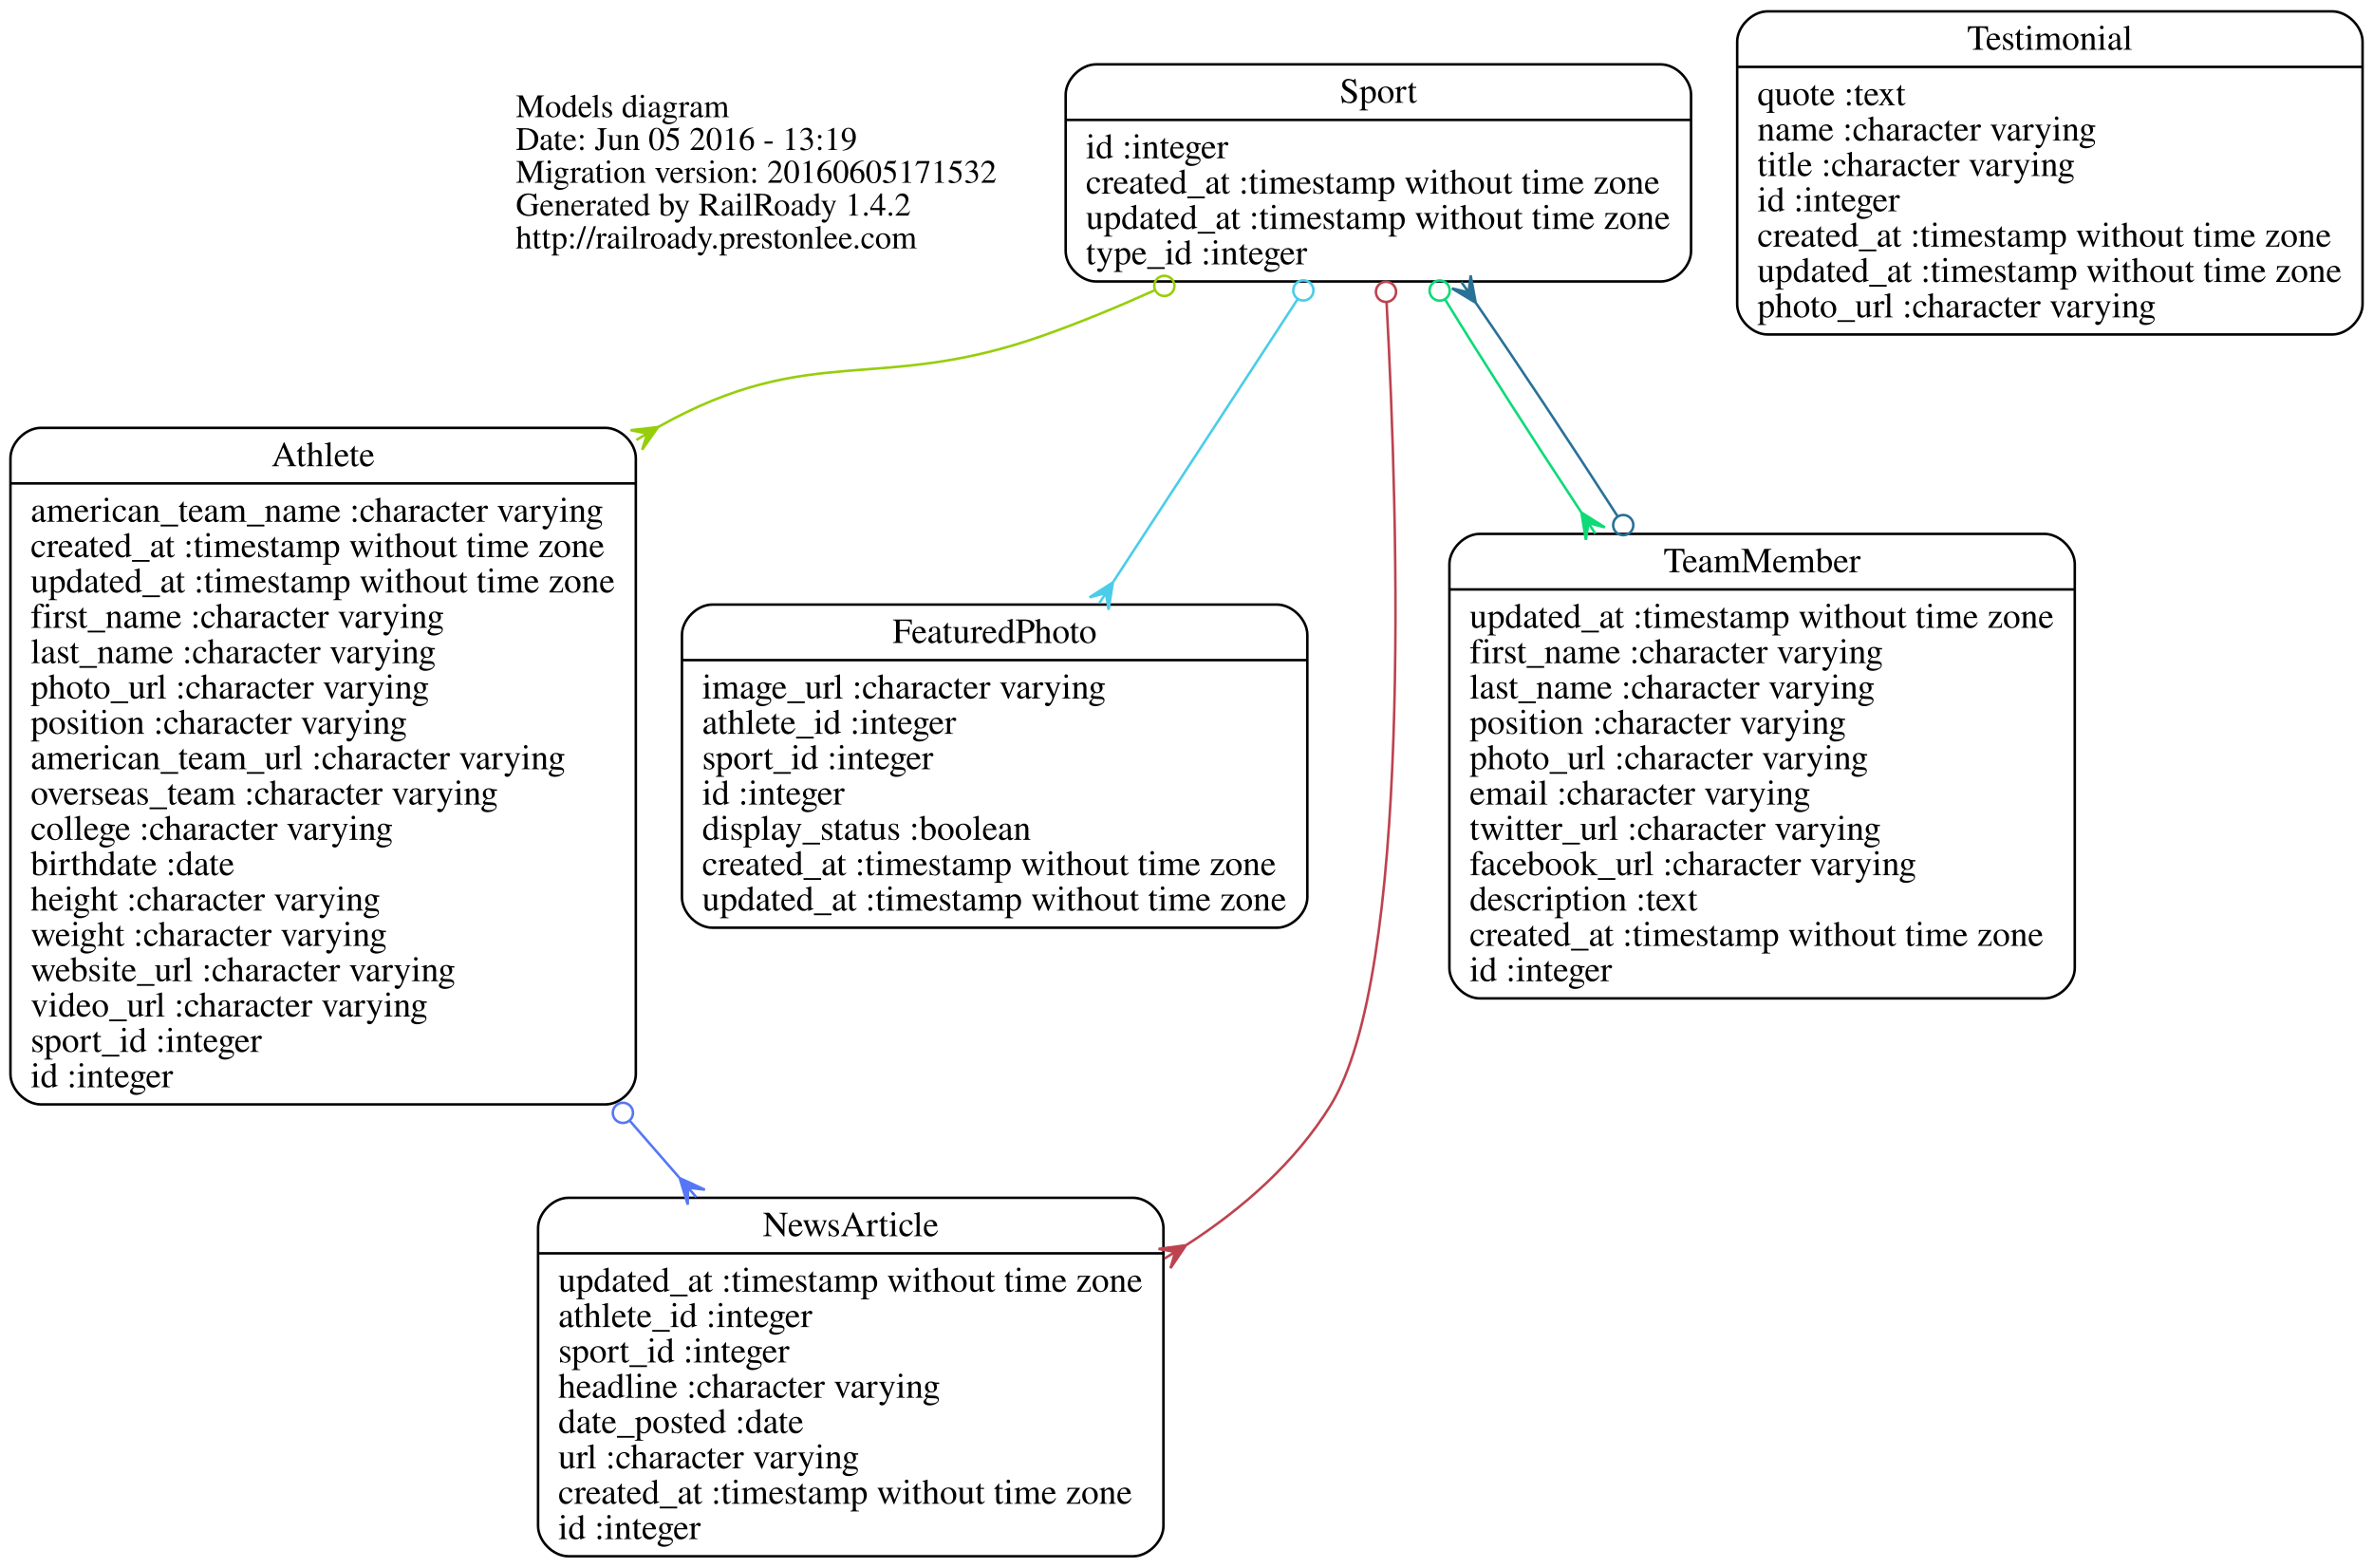
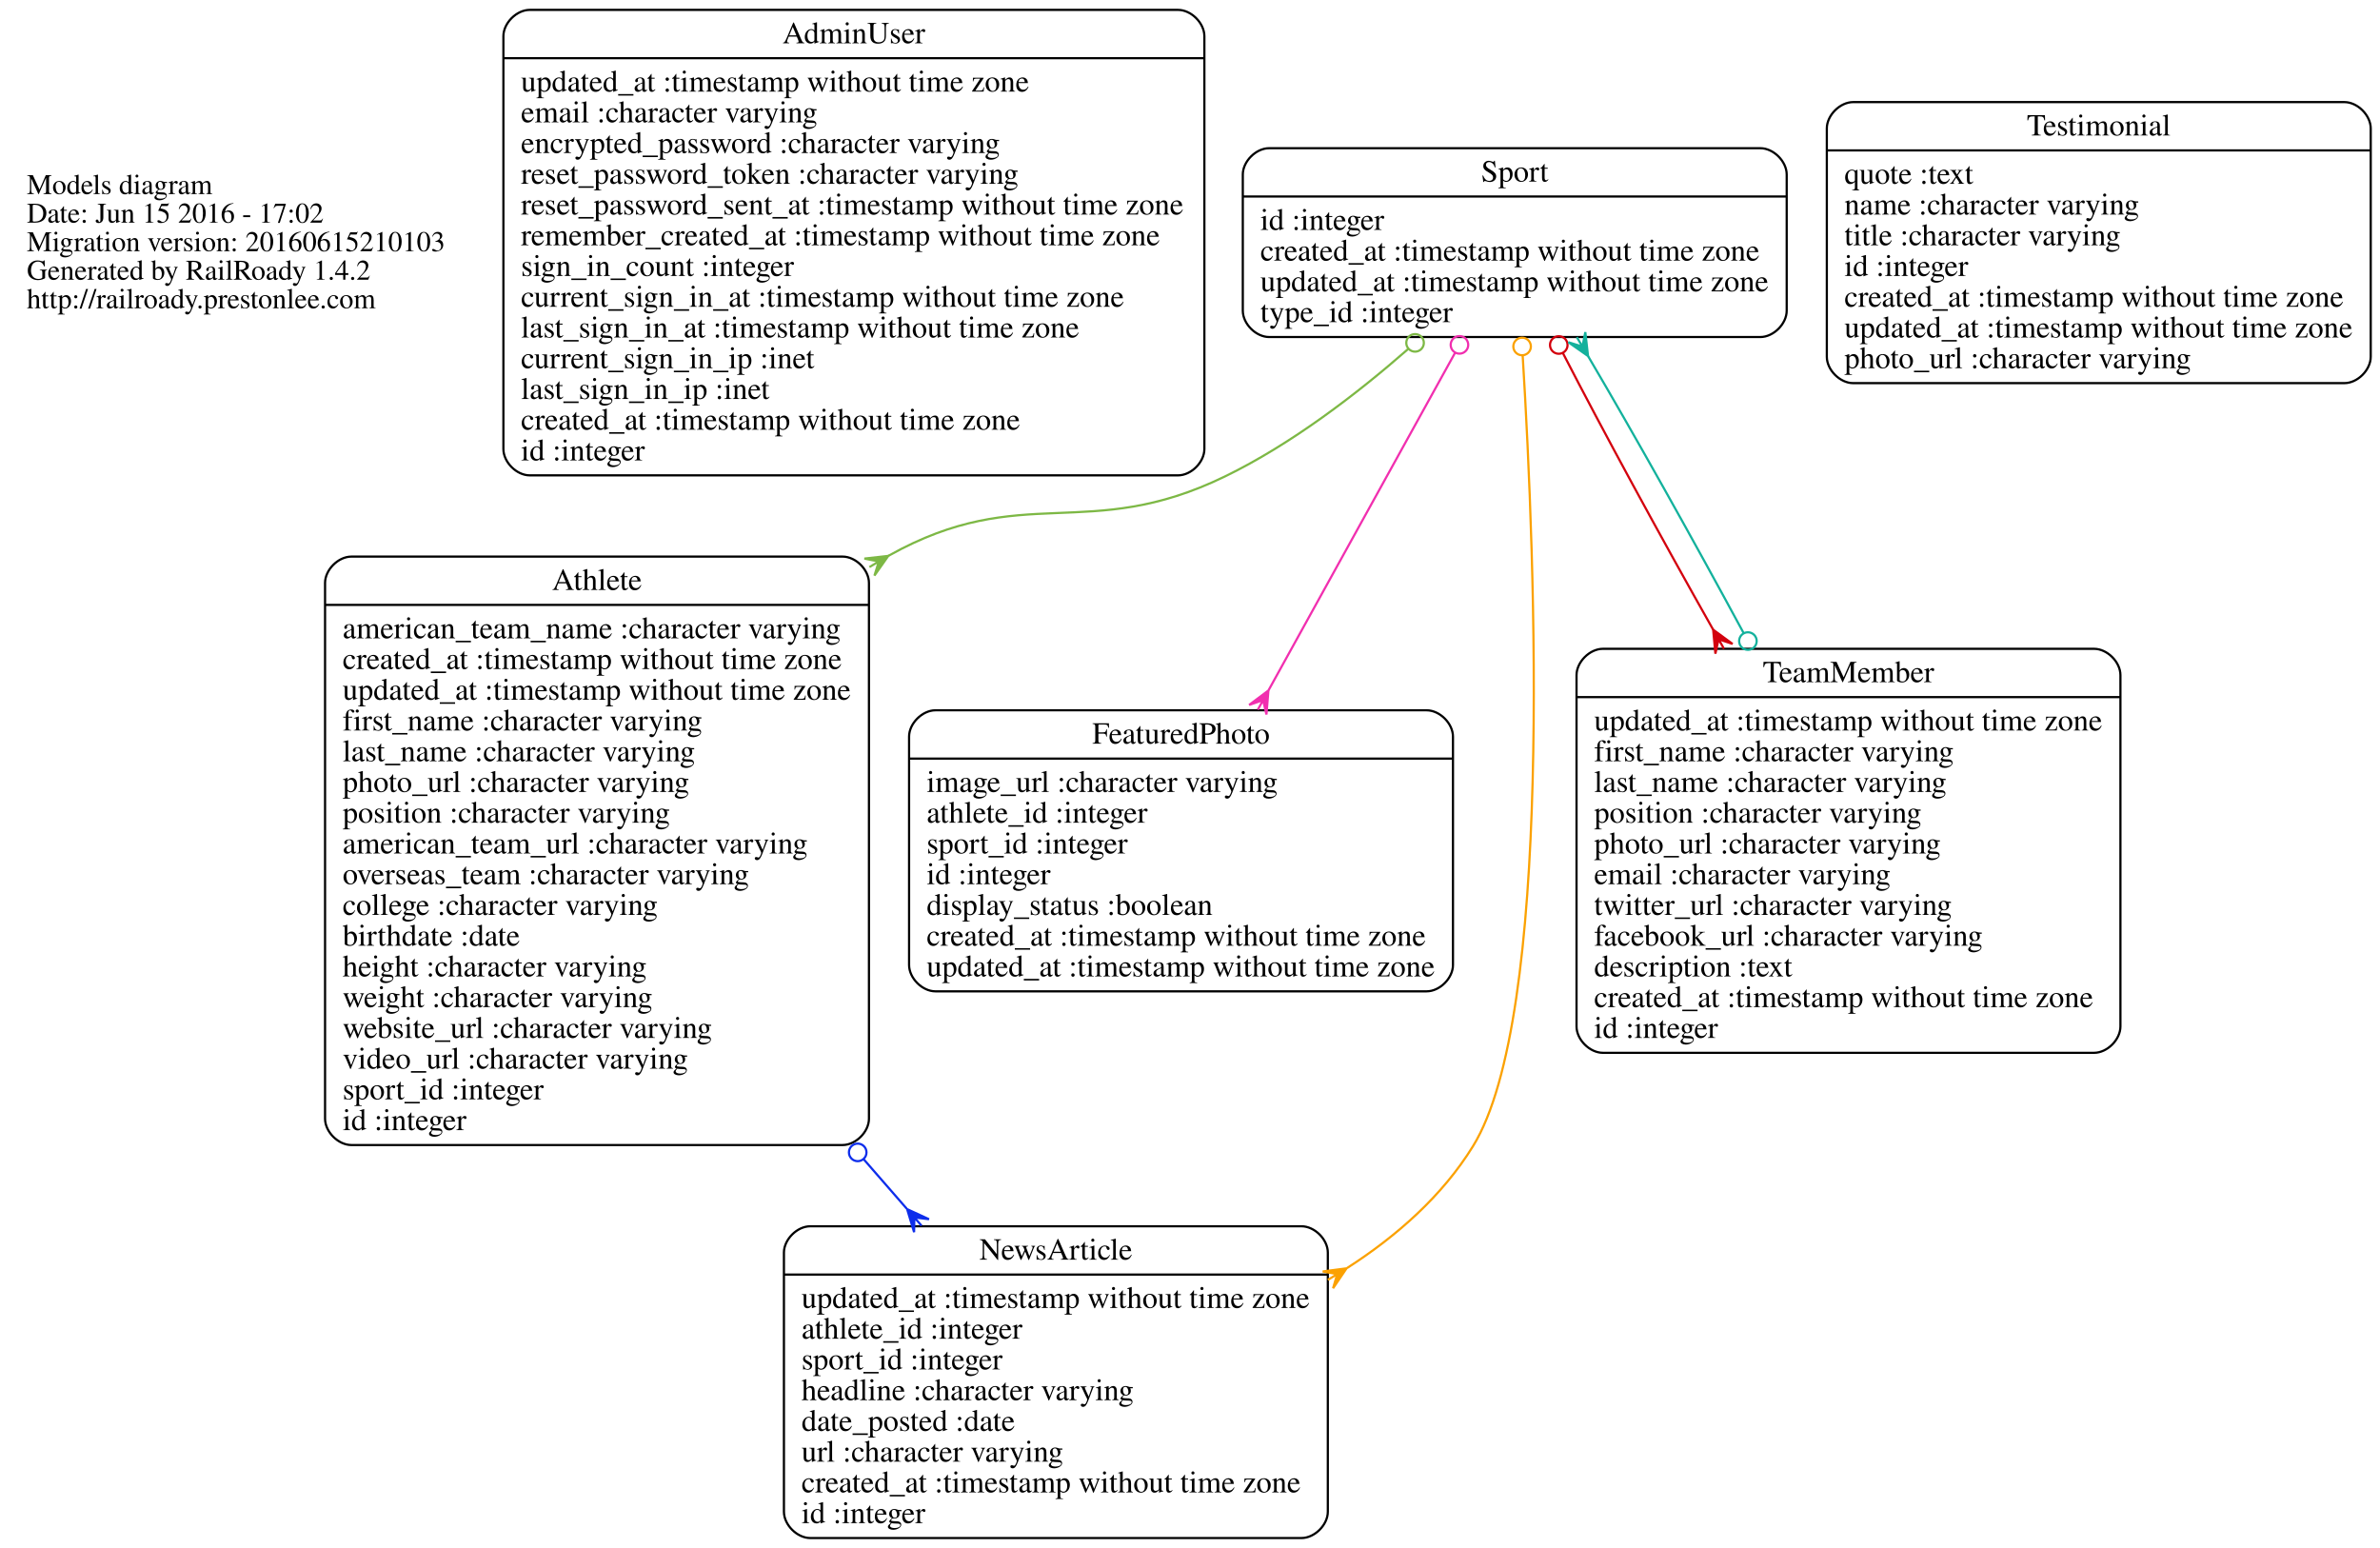
- <svg xmlns="http://www.w3.org/2000/svg" width="940pt" height="621pt" viewBox="0.00 0.00 939.72 621.00">
-   <g id="graph0" class="graph" transform="scale(1 1) rotate(0) translate(4 617)">
-     <polygon fill="none" stroke="none" points="-4,4 -4,-617 935.725,-617 935.725,4 -4,4" />
+ <svg xmlns="http://www.w3.org/2000/svg" width="1084pt" height="705pt" viewBox="0.00 0.00 1083.55 705.00">
+   <g id="graph0" class="graph" transform="scale(1 1) rotate(0) translate(4 701)">
+     <polygon fill="none" stroke="none" points="-4,4 -4,-701 1079.55,-701 1079.55,4 -4,4" />
    <g id="node1" class="node">
-       <text text-anchor="start" x="200.175" y="-570.6" font-family="Times,serif" font-size="13.00">Models diagram</text>
-       <text text-anchor="start" x="200.175" y="-557.6" font-family="Times,serif" font-size="13.00">Date: Jun 05 2016 - 13:19</text>
-       <text text-anchor="start" x="200.175" y="-544.6" font-family="Times,serif" font-size="13.00">Migration version: 20160605171532</text>
-       <text text-anchor="start" x="200.175" y="-531.6" font-family="Times,serif" font-size="13.00">Generated by RailRoady 1.4.2</text>
-       <text text-anchor="start" x="200.175" y="-518.6" font-family="Times,serif" font-size="13.00">http://railroady.prestonlee.com</text>
+       <text text-anchor="start" x="8" y="-612.6" font-family="Times,serif" font-size="13.00">Models diagram</text>
+       <text text-anchor="start" x="8" y="-599.6" font-family="Times,serif" font-size="13.00">Date: Jun 15 2016 - 17:02</text>
+       <text text-anchor="start" x="8" y="-586.6" font-family="Times,serif" font-size="13.00">Migration version: 20160615210103</text>
+       <text text-anchor="start" x="8" y="-573.6" font-family="Times,serif" font-size="13.00">Generated by RailRoady 1.4.2</text>
+       <text text-anchor="start" x="8" y="-560.6" font-family="Times,serif" font-size="13.00">http://railroady.prestonlee.com</text>
    </g>
    <g id="node2" class="node">
-       <path fill="none" stroke="black" d="M12,-179.5C12,-179.5 235.725,-179.5 235.725,-179.5 241.725,-179.5 247.725,-185.5 247.725,-191.5 247.725,-191.5 247.725,-435.5 247.725,-435.5 247.725,-441.5 241.725,-447.5 235.725,-447.5 235.725,-447.5 12,-447.5 12,-447.5 6,-447.5 0,-441.5 0,-435.5 0,-435.5 0,-191.5 0,-191.5 0,-185.5 6,-179.5 12,-179.5" />
-       <text text-anchor="middle" x="123.862" y="-432.3" font-family="Times,serif" font-size="14.00">Athlete</text>
-       <polyline fill="none" stroke="black" points="0,-425.5 247.725,-425.5 " />
-       <text text-anchor="start" x="8" y="-410.3" font-family="Times,serif" font-size="14.00">american_team_name :character varying</text>
-       <text text-anchor="start" x="8" y="-396.3" font-family="Times,serif" font-size="14.00">created_at :timestamp without time zone</text>
-       <text text-anchor="start" x="8" y="-382.3" font-family="Times,serif" font-size="14.00">updated_at :timestamp without time zone</text>
-       <text text-anchor="start" x="8" y="-368.3" font-family="Times,serif" font-size="14.00">first_name :character varying</text>
-       <text text-anchor="start" x="8" y="-354.3" font-family="Times,serif" font-size="14.00">last_name :character varying</text>
-       <text text-anchor="start" x="8" y="-340.3" font-family="Times,serif" font-size="14.00">photo_url :character varying</text>
-       <text text-anchor="start" x="8" y="-326.3" font-family="Times,serif" font-size="14.00">position :character varying</text>
-       <text text-anchor="start" x="8" y="-312.3" font-family="Times,serif" font-size="14.00">american_team_url :character varying</text>
-       <text text-anchor="start" x="8" y="-298.3" font-family="Times,serif" font-size="14.00">overseas_team :character varying</text>
-       <text text-anchor="start" x="8" y="-284.3" font-family="Times,serif" font-size="14.00">college :character varying</text>
-       <text text-anchor="start" x="8" y="-270.3" font-family="Times,serif" font-size="14.00">birthdate :date</text>
-       <text text-anchor="start" x="8" y="-256.3" font-family="Times,serif" font-size="14.00">height :character varying</text>
-       <text text-anchor="start" x="8" y="-242.3" font-family="Times,serif" font-size="14.00">weight :character varying</text>
-       <text text-anchor="start" x="8" y="-228.3" font-family="Times,serif" font-size="14.00">website_url :character varying</text>
-       <text text-anchor="start" x="8" y="-214.3" font-family="Times,serif" font-size="14.00">video_url :character varying</text>
-       <text text-anchor="start" x="8" y="-200.3" font-family="Times,serif" font-size="14.00">sport_id :integer</text>
-       <text text-anchor="start" x="8" y="-186.3" font-family="Times,serif" font-size="14.00">id :integer</text>
+       <path fill="none" stroke="black" d="M237.053,-484.5C237.053,-484.5 532.323,-484.5 532.323,-484.5 538.323,-484.5 544.323,-490.5 544.323,-496.5 544.323,-496.5 544.323,-684.5 544.323,-684.5 544.323,-690.5 538.323,-696.5 532.323,-696.5 532.323,-696.5 237.053,-696.5 237.053,-696.5 231.053,-696.5 225.053,-690.5 225.053,-684.5 225.053,-684.5 225.053,-496.5 225.053,-496.5 225.053,-490.5 231.053,-484.5 237.053,-484.5" />
+       <text text-anchor="middle" x="384.688" y="-681.3" font-family="Times,serif" font-size="14.00">AdminUser</text>
+       <polyline fill="none" stroke="black" points="225.053,-674.5 544.323,-674.5 " />
+       <text text-anchor="start" x="233.053" y="-659.3" font-family="Times,serif" font-size="14.00">updated_at :timestamp without time zone</text>
+       <text text-anchor="start" x="233.053" y="-645.3" font-family="Times,serif" font-size="14.00">email :character varying</text>
+       <text text-anchor="start" x="233.053" y="-631.3" font-family="Times,serif" font-size="14.00">encrypted_password :character varying</text>
+       <text text-anchor="start" x="233.053" y="-617.3" font-family="Times,serif" font-size="14.00">reset_password_token :character varying</text>
+       <text text-anchor="start" x="233.053" y="-603.3" font-family="Times,serif" font-size="14.00">reset_password_sent_at :timestamp without time zone</text>
+       <text text-anchor="start" x="233.053" y="-589.3" font-family="Times,serif" font-size="14.00">remember_created_at :timestamp without time zone</text>
+       <text text-anchor="start" x="233.053" y="-575.3" font-family="Times,serif" font-size="14.00">sign_in_count :integer</text>
+       <text text-anchor="start" x="233.053" y="-561.3" font-family="Times,serif" font-size="14.00">current_sign_in_at :timestamp without time zone</text>
+       <text text-anchor="start" x="233.053" y="-547.3" font-family="Times,serif" font-size="14.00">last_sign_in_at :timestamp without time zone</text>
+       <text text-anchor="start" x="233.053" y="-533.3" font-family="Times,serif" font-size="14.00">current_sign_in_ip :inet</text>
+       <text text-anchor="start" x="233.053" y="-519.3" font-family="Times,serif" font-size="14.00">last_sign_in_ip :inet</text>
+       <text text-anchor="start" x="233.053" y="-505.3" font-family="Times,serif" font-size="14.00">created_at :timestamp without time zone</text>
+       <text text-anchor="start" x="233.053" y="-491.3" font-family="Times,serif" font-size="14.00">id :integer</text>
+     </g>
+     <g id="node3" class="node">
+       <path fill="none" stroke="black" d="M155.825,-179.5C155.825,-179.5 379.55,-179.5 379.55,-179.5 385.55,-179.5 391.55,-185.5 391.55,-191.5 391.55,-191.5 391.55,-435.5 391.55,-435.5 391.55,-441.5 385.55,-447.5 379.55,-447.5 379.55,-447.5 155.825,-447.5 155.825,-447.5 149.825,-447.5 143.825,-441.5 143.825,-435.5 143.825,-435.5 143.825,-191.5 143.825,-191.5 143.825,-185.5 149.825,-179.5 155.825,-179.5" />
+       <text text-anchor="middle" x="267.688" y="-432.3" font-family="Times,serif" font-size="14.00">Athlete</text>
+       <polyline fill="none" stroke="black" points="143.825,-425.5 391.55,-425.5 " />
+       <text text-anchor="start" x="151.825" y="-410.3" font-family="Times,serif" font-size="14.00">american_team_name :character varying</text>
+       <text text-anchor="start" x="151.825" y="-396.3" font-family="Times,serif" font-size="14.00">created_at :timestamp without time zone</text>
+       <text text-anchor="start" x="151.825" y="-382.3" font-family="Times,serif" font-size="14.00">updated_at :timestamp without time zone</text>
+       <text text-anchor="start" x="151.825" y="-368.3" font-family="Times,serif" font-size="14.00">first_name :character varying</text>
+       <text text-anchor="start" x="151.825" y="-354.3" font-family="Times,serif" font-size="14.00">last_name :character varying</text>
+       <text text-anchor="start" x="151.825" y="-340.3" font-family="Times,serif" font-size="14.00">photo_url :character varying</text>
+       <text text-anchor="start" x="151.825" y="-326.3" font-family="Times,serif" font-size="14.00">position :character varying</text>
+       <text text-anchor="start" x="151.825" y="-312.3" font-family="Times,serif" font-size="14.00">american_team_url :character varying</text>
+       <text text-anchor="start" x="151.825" y="-298.3" font-family="Times,serif" font-size="14.00">overseas_team :character varying</text>
+       <text text-anchor="start" x="151.825" y="-284.3" font-family="Times,serif" font-size="14.00">college :character varying</text>
+       <text text-anchor="start" x="151.825" y="-270.3" font-family="Times,serif" font-size="14.00">birthdate :date</text>
+       <text text-anchor="start" x="151.825" y="-256.3" font-family="Times,serif" font-size="14.00">height :character varying</text>
+       <text text-anchor="start" x="151.825" y="-242.3" font-family="Times,serif" font-size="14.00">weight :character varying</text>
+       <text text-anchor="start" x="151.825" y="-228.3" font-family="Times,serif" font-size="14.00">website_url :character varying</text>
+       <text text-anchor="start" x="151.825" y="-214.3" font-family="Times,serif" font-size="14.00">video_url :character varying</text>
+       <text text-anchor="start" x="151.825" y="-200.3" font-family="Times,serif" font-size="14.00">sport_id :integer</text>
+       <text text-anchor="start" x="151.825" y="-186.3" font-family="Times,serif" font-size="14.00">id :integer</text>
+     </g>
+     <g id="node5" class="node">
+       <path fill="none" stroke="black" d="M364.825,-0.5C364.825,-0.5 588.55,-0.5 588.55,-0.5 594.55,-0.5 600.55,-6.5 600.55,-12.5 600.55,-12.5 600.55,-130.5 600.55,-130.5 600.55,-136.5 594.55,-142.5 588.55,-142.5 588.55,-142.5 364.825,-142.5 364.825,-142.5 358.825,-142.5 352.825,-136.5 352.825,-130.5 352.825,-130.5 352.825,-12.5 352.825,-12.5 352.825,-6.5 358.825,-0.5 364.825,-0.5" />
+       <text text-anchor="middle" x="476.688" y="-127.3" font-family="Times,serif" font-size="14.00">NewsArticle</text>
+       <polyline fill="none" stroke="black" points="352.825,-120.5 600.55,-120.5 " />
+       <text text-anchor="start" x="360.825" y="-105.3" font-family="Times,serif" font-size="14.00">updated_at :timestamp without time zone</text>
+       <text text-anchor="start" x="360.825" y="-91.3" font-family="Times,serif" font-size="14.00">athlete_id :integer</text>
+       <text text-anchor="start" x="360.825" y="-77.3" font-family="Times,serif" font-size="14.00">sport_id :integer</text>
+       <text text-anchor="start" x="360.825" y="-63.3" font-family="Times,serif" font-size="14.00">headline :character varying</text>
+       <text text-anchor="start" x="360.825" y="-49.3" font-family="Times,serif" font-size="14.00">date_posted :date</text>
+       <text text-anchor="start" x="360.825" y="-35.3" font-family="Times,serif" font-size="14.00">url :character varying</text>
+       <text text-anchor="start" x="360.825" y="-21.3" font-family="Times,serif" font-size="14.00">created_at :timestamp without time zone</text>
+       <text text-anchor="start" x="360.825" y="-7.3" font-family="Times,serif" font-size="14.00">id :integer</text>
+     </g>
+     <g id="edge1" class="edge">
+       <path fill="none" stroke="#0d2deb" d="M389.149,-173.023C395.797,-165.389 402.351,-157.862 408.7,-150.572" />
+       <ellipse fill="none" stroke="#0d2deb" cx="386.427" cy="-176.149" rx="4" ry="4" />
+       <polygon fill="#0d2deb" stroke="#0d2deb" points="408.936,-150.301 418.897,-145.715 412.219,-146.531 415.503,-142.76 415.503,-142.76 415.503,-142.76 412.219,-146.531 412.109,-139.805 408.936,-150.301 408.936,-150.301" />
    </g>
    <g id="node4" class="node">
-       <path fill="none" stroke="black" d="M221,-0.5C221,-0.5 444.725,-0.5 444.725,-0.5 450.725,-0.5 456.725,-6.5 456.725,-12.5 456.725,-12.5 456.725,-130.5 456.725,-130.5 456.725,-136.5 450.725,-142.5 444.725,-142.5 444.725,-142.5 221,-142.5 221,-142.5 215,-142.5 209,-136.5 209,-130.5 209,-130.5 209,-12.5 209,-12.5 209,-6.5 215,-0.5 221,-0.5" />
-       <text text-anchor="middle" x="332.862" y="-127.3" font-family="Times,serif" font-size="14.00">NewsArticle</text>
-       <polyline fill="none" stroke="black" points="209,-120.5 456.725,-120.5 " />
-       <text text-anchor="start" x="217" y="-105.3" font-family="Times,serif" font-size="14.00">updated_at :timestamp without time zone</text>
-       <text text-anchor="start" x="217" y="-91.3" font-family="Times,serif" font-size="14.00">athlete_id :integer</text>
-       <text text-anchor="start" x="217" y="-77.3" font-family="Times,serif" font-size="14.00">sport_id :integer</text>
-       <text text-anchor="start" x="217" y="-63.3" font-family="Times,serif" font-size="14.00">headline :character varying</text>
-       <text text-anchor="start" x="217" y="-49.3" font-family="Times,serif" font-size="14.00">date_posted :date</text>
-       <text text-anchor="start" x="217" y="-35.3" font-family="Times,serif" font-size="14.00">url :character varying</text>
-       <text text-anchor="start" x="217" y="-21.3" font-family="Times,serif" font-size="14.00">created_at :timestamp without time zone</text>
-       <text text-anchor="start" x="217" y="-7.3" font-family="Times,serif" font-size="14.00">id :integer</text>
+       <path fill="none" stroke="black" d="M421.825,-249.5C421.825,-249.5 645.55,-249.5 645.55,-249.5 651.55,-249.5 657.55,-255.5 657.55,-261.5 657.55,-261.5 657.55,-365.5 657.55,-365.5 657.55,-371.5 651.55,-377.5 645.55,-377.5 645.55,-377.5 421.825,-377.5 421.825,-377.5 415.825,-377.5 409.825,-371.5 409.825,-365.5 409.825,-365.5 409.825,-261.5 409.825,-261.5 409.825,-255.5 415.825,-249.5 421.825,-249.5" />
+       <text text-anchor="middle" x="533.688" y="-362.3" font-family="Times,serif" font-size="14.00">FeaturedPhoto</text>
+       <polyline fill="none" stroke="black" points="409.825,-355.5 657.55,-355.5 " />
+       <text text-anchor="start" x="417.825" y="-340.3" font-family="Times,serif" font-size="14.00">image_url :character varying</text>
+       <text text-anchor="start" x="417.825" y="-326.3" font-family="Times,serif" font-size="14.00">athlete_id :integer</text>
+       <text text-anchor="start" x="417.825" y="-312.3" font-family="Times,serif" font-size="14.00">sport_id :integer</text>
+       <text text-anchor="start" x="417.825" y="-298.3" font-family="Times,serif" font-size="14.00">id :integer</text>
+       <text text-anchor="start" x="417.825" y="-284.3" font-family="Times,serif" font-size="14.00">display_status :boolean</text>
+       <text text-anchor="start" x="417.825" y="-270.3" font-family="Times,serif" font-size="14.00">created_at :timestamp without time zone</text>
+       <text text-anchor="start" x="417.825" y="-256.3" font-family="Times,serif" font-size="14.00">updated_at :timestamp without time zone</text>
    </g>
-     <g id="edge1" class="edge">
-       <path fill="none" stroke="#5577f5" d="M245.323,-173.023C251.972,-165.389 258.526,-157.862 264.875,-150.572" />
-       <ellipse fill="none" stroke="#5577f5" cx="242.602" cy="-176.149" rx="4" ry="4" />
-       <polygon fill="#5577f5" stroke="#5577f5" points="265.11,-150.301 275.071,-145.715 268.394,-146.531 271.678,-142.76 271.678,-142.76 271.678,-142.76 268.394,-146.531 268.284,-139.805 265.11,-150.301 265.11,-150.301" />
-     </g>
-     <g id="node3" class="node">
-       <path fill="none" stroke="black" d="M278,-249.5C278,-249.5 501.725,-249.5 501.725,-249.5 507.725,-249.5 513.725,-255.5 513.725,-261.5 513.725,-261.5 513.725,-365.5 513.725,-365.5 513.725,-371.5 507.725,-377.5 501.725,-377.5 501.725,-377.5 278,-377.5 278,-377.5 272,-377.5 266,-371.5 266,-365.5 266,-365.5 266,-261.5 266,-261.5 266,-255.5 272,-249.5 278,-249.5" />
-       <text text-anchor="middle" x="389.862" y="-362.3" font-family="Times,serif" font-size="14.00">FeaturedPhoto</text>
-       <polyline fill="none" stroke="black" points="266,-355.5 513.725,-355.5 " />
-       <text text-anchor="start" x="274" y="-340.3" font-family="Times,serif" font-size="14.00">image_url :character varying</text>
-       <text text-anchor="start" x="274" y="-326.3" font-family="Times,serif" font-size="14.00">athlete_id :integer</text>
-       <text text-anchor="start" x="274" y="-312.3" font-family="Times,serif" font-size="14.00">sport_id :integer</text>
-       <text text-anchor="start" x="274" y="-298.3" font-family="Times,serif" font-size="14.00">id :integer</text>
-       <text text-anchor="start" x="274" y="-284.3" font-family="Times,serif" font-size="14.00">display_status :boolean</text>
-       <text text-anchor="start" x="274" y="-270.3" font-family="Times,serif" font-size="14.00">created_at :timestamp without time zone</text>
-       <text text-anchor="start" x="274" y="-256.3" font-family="Times,serif" font-size="14.00">updated_at :timestamp without time zone</text>
-     </g>
-     <g id="node5" class="node">
-       <path fill="none" stroke="black" d="M430,-505.5C430,-505.5 653.725,-505.5 653.725,-505.5 659.725,-505.5 665.725,-511.5 665.725,-517.5 665.725,-517.5 665.725,-579.5 665.725,-579.5 665.725,-585.5 659.725,-591.5 653.725,-591.5 653.725,-591.5 430,-591.5 430,-591.5 424,-591.5 418,-585.5 418,-579.5 418,-579.5 418,-517.5 418,-517.5 418,-511.5 424,-505.5 430,-505.5" />
-       <text text-anchor="middle" x="541.862" y="-576.3" font-family="Times,serif" font-size="14.00">Sport</text>
-       <polyline fill="none" stroke="black" points="418,-569.5 665.725,-569.5 " />
-       <text text-anchor="start" x="426" y="-554.3" font-family="Times,serif" font-size="14.00">id :integer</text>
-       <text text-anchor="start" x="426" y="-540.3" font-family="Times,serif" font-size="14.00">created_at :timestamp without time zone</text>
-       <text text-anchor="start" x="426" y="-526.3" font-family="Times,serif" font-size="14.00">updated_at :timestamp without time zone</text>
-       <text text-anchor="start" x="426" y="-512.3" font-family="Times,serif" font-size="14.00">type_id :integer</text>
+     <g id="node6" class="node">
+       <path fill="none" stroke="black" d="M573.825,-547.5C573.825,-547.5 797.55,-547.5 797.55,-547.5 803.55,-547.5 809.55,-553.5 809.55,-559.5 809.55,-559.5 809.55,-621.5 809.55,-621.5 809.55,-627.5 803.55,-633.5 797.55,-633.5 797.55,-633.5 573.825,-633.5 573.825,-633.5 567.825,-633.5 561.825,-627.5 561.825,-621.5 561.825,-621.5 561.825,-559.5 561.825,-559.5 561.825,-553.5 567.825,-547.5 573.825,-547.5" />
+       <text text-anchor="middle" x="685.688" y="-618.3" font-family="Times,serif" font-size="14.00">Sport</text>
+       <polyline fill="none" stroke="black" points="561.825,-611.5 809.55,-611.5 " />
+       <text text-anchor="start" x="569.825" y="-596.3" font-family="Times,serif" font-size="14.00">id :integer</text>
+       <text text-anchor="start" x="569.825" y="-582.3" font-family="Times,serif" font-size="14.00">created_at :timestamp without time zone</text>
+       <text text-anchor="start" x="569.825" y="-568.3" font-family="Times,serif" font-size="14.00">updated_at :timestamp without time zone</text>
+       <text text-anchor="start" x="569.825" y="-554.3" font-family="Times,serif" font-size="14.00">type_id :integer</text>
    </g>
    <g id="edge2" class="edge">
-       <path fill="none" stroke="#96ce0b" d="M453.15,-501.957C438.569,-495.401 423.452,-489.144 408.862,-484 343.389,-460.913 317.455,-481.886 256.862,-448 256.769,-447.948 256.675,-447.895 256.581,-447.843" />
-       <ellipse fill="none" stroke="#96ce0b" cx="457.081" cy="-503.749" rx="4" ry="4" />
-       <polygon fill="#96ce0b" stroke="#96ce0b" points="256.54,-447.818 250.232,-438.848 252.239,-445.268 247.938,-442.719 247.938,-442.719 247.938,-442.719 252.239,-445.268 245.643,-446.59 256.54,-447.818 256.54,-447.818" />
+       <path fill="none" stroke="#7db845" d="M637.123,-542.034C613.614,-521.444 583.96,-498.724 553.688,-484 490.867,-453.446 461.683,-482.053 400.688,-448 400.594,-447.948 400.5,-447.895 400.407,-447.843" />
+       <ellipse fill="none" stroke="#7db845" cx="640.283" cy="-544.84" rx="4" ry="4" />
+       <polygon fill="#7db845" stroke="#7db845" points="400.365,-447.818 394.052,-438.852 396.062,-445.272 391.76,-442.725 391.76,-442.725 391.76,-442.725 396.062,-445.272 389.468,-446.597 400.365,-447.818 400.365,-447.818" />
    </g>
    <g id="edge3" class="edge">
-       <path fill="none" stroke="#4ccce9" d="M509.872,-498.463C488.689,-465.99 460.545,-422.849 436.836,-386.506" />
-       <ellipse fill="none" stroke="#4ccce9" cx="512.151" cy="-501.955" rx="4" ry="4" />
-       <polygon fill="#4ccce9" stroke="#4ccce9" points="436.689,-386.28 434.994,-375.446 433.957,-382.093 431.225,-377.905 431.225,-377.905 431.225,-377.905 433.957,-382.093 427.456,-380.364 436.689,-386.28 436.689,-386.28" />
+       <path fill="none" stroke="#f12faf" d="M658.517,-540.342C634.883,-497.583 600.323,-435.057 573.556,-386.63" />
+       <ellipse fill="none" stroke="#f12faf" cx="660.502" cy="-543.933" rx="4" ry="4" />
+       <polygon fill="#f12faf" stroke="#f12faf" points="573.491,-386.511 572.591,-375.583 571.072,-382.135 568.653,-377.759 568.653,-377.759 568.653,-377.759 571.072,-382.135 564.715,-379.936 573.491,-386.511 573.491,-386.511" />
    </g>
    <g id="edge4" class="edge">
-       <path fill="none" stroke="#bd434f" d="M545.118,-497.122C549.876,-408.863 554.987,-230.732 522.862,-179 508.888,-156.497 488.335,-138.334 465.849,-123.822" />
-       <ellipse fill="none" stroke="#bd434f" cx="544.882" cy="-501.382" rx="4" ry="4" />
-       <polygon fill="#bd434f" stroke="#bd434f" points="465.651,-123.699 459.515,-114.611 461.399,-121.069 457.147,-118.438 457.147,-118.438 457.147,-118.438 461.399,-121.069 454.779,-122.264 465.651,-123.699 465.651,-123.699" />
+       <path fill="none" stroke="#fba100" d="M689.295,-539.068C695.22,-442.947 703.013,-237.84 666.688,-179 652.684,-156.317 631.986,-138.051 609.342,-123.489" />
+       <ellipse fill="none" stroke="#fba100" cx="689.035" cy="-543.197" rx="4" ry="4" />
+       <polygon fill="#fba100" stroke="#fba100" points="609.091,-123.334 602.939,-114.257 604.834,-120.711 600.578,-118.088 600.578,-118.088 600.578,-118.088 604.834,-120.711 598.217,-121.919 609.091,-123.334 609.091,-123.334" />
    </g>
-     <g id="node6" class="node">
-       <path fill="none" stroke="black" d="M582,-221.5C582,-221.5 805.725,-221.5 805.725,-221.5 811.725,-221.5 817.725,-227.5 817.725,-233.5 817.725,-233.5 817.725,-393.5 817.725,-393.5 817.725,-399.5 811.725,-405.5 805.725,-405.5 805.725,-405.5 582,-405.5 582,-405.5 576,-405.5 570,-399.5 570,-393.5 570,-393.5 570,-233.5 570,-233.5 570,-227.5 576,-221.5 582,-221.5" />
-       <text text-anchor="middle" x="693.862" y="-390.3" font-family="Times,serif" font-size="14.00">TeamMember</text>
-       <polyline fill="none" stroke="black" points="570,-383.5 817.725,-383.5 " />
-       <text text-anchor="start" x="578" y="-368.3" font-family="Times,serif" font-size="14.00">updated_at :timestamp without time zone</text>
-       <text text-anchor="start" x="578" y="-354.3" font-family="Times,serif" font-size="14.00">first_name :character varying</text>
-       <text text-anchor="start" x="578" y="-340.3" font-family="Times,serif" font-size="14.00">last_name :character varying</text>
-       <text text-anchor="start" x="578" y="-326.3" font-family="Times,serif" font-size="14.00">position :character varying</text>
-       <text text-anchor="start" x="578" y="-312.3" font-family="Times,serif" font-size="14.00">photo_url :character varying</text>
-       <text text-anchor="start" x="578" y="-298.3" font-family="Times,serif" font-size="14.00">email :character varying</text>
-       <text text-anchor="start" x="578" y="-284.3" font-family="Times,serif" font-size="14.00">twitter_url :character varying</text>
-       <text text-anchor="start" x="578" y="-270.3" font-family="Times,serif" font-size="14.00">facebook_url :character varying</text>
-       <text text-anchor="start" x="578" y="-256.3" font-family="Times,serif" font-size="14.00">description :text</text>
-       <text text-anchor="start" x="578" y="-242.3" font-family="Times,serif" font-size="14.00">created_at :timestamp without time zone</text>
-       <text text-anchor="start" x="578" y="-228.3" font-family="Times,serif" font-size="14.00">id :integer</text>
+     <g id="node7" class="node">
+       <path fill="none" stroke="black" d="M725.825,-221.5C725.825,-221.5 949.55,-221.5 949.55,-221.5 955.55,-221.5 961.55,-227.5 961.55,-233.5 961.55,-233.5 961.55,-393.5 961.55,-393.5 961.55,-399.5 955.55,-405.5 949.55,-405.5 949.55,-405.5 725.825,-405.5 725.825,-405.5 719.825,-405.5 713.825,-399.5 713.825,-393.5 713.825,-393.5 713.825,-233.5 713.825,-233.5 713.825,-227.5 719.825,-221.5 725.825,-221.5" />
+       <text text-anchor="middle" x="837.688" y="-390.3" font-family="Times,serif" font-size="14.00">TeamMember</text>
+       <polyline fill="none" stroke="black" points="713.825,-383.5 961.55,-383.5 " />
+       <text text-anchor="start" x="721.825" y="-368.3" font-family="Times,serif" font-size="14.00">updated_at :timestamp without time zone</text>
+       <text text-anchor="start" x="721.825" y="-354.3" font-family="Times,serif" font-size="14.00">first_name :character varying</text>
+       <text text-anchor="start" x="721.825" y="-340.3" font-family="Times,serif" font-size="14.00">last_name :character varying</text>
+       <text text-anchor="start" x="721.825" y="-326.3" font-family="Times,serif" font-size="14.00">position :character varying</text>
+       <text text-anchor="start" x="721.825" y="-312.3" font-family="Times,serif" font-size="14.00">photo_url :character varying</text>
+       <text text-anchor="start" x="721.825" y="-298.3" font-family="Times,serif" font-size="14.00">email :character varying</text>
+       <text text-anchor="start" x="721.825" y="-284.3" font-family="Times,serif" font-size="14.00">twitter_url :character varying</text>
+       <text text-anchor="start" x="721.825" y="-270.3" font-family="Times,serif" font-size="14.00">facebook_url :character varying</text>
+       <text text-anchor="start" x="721.825" y="-256.3" font-family="Times,serif" font-size="14.00">description :text</text>
+       <text text-anchor="start" x="721.825" y="-242.3" font-family="Times,serif" font-size="14.00">created_at :timestamp without time zone</text>
+       <text text-anchor="start" x="721.825" y="-228.3" font-family="Times,serif" font-size="14.00">id :integer</text>
    </g>
    <g id="edge5" class="edge">
-       <path fill="none" stroke="#0eda78" d="M568.346,-498.275C583.394,-473.79 602.949,-443.274 622.144,-414.187" />
-       <ellipse fill="none" stroke="#0eda78" cx="566.135" cy="-501.893" rx="4" ry="4" />
-       <polygon fill="#0eda78" stroke="#0eda78" points="622.293,-413.96 631.565,-408.105 625.053,-409.791 627.813,-405.621 627.813,-405.621 627.813,-405.621 625.053,-409.791 624.06,-403.138 622.293,-413.96 622.293,-413.96" />
+       <path fill="none" stroke="#d3010d" d="M707.633,-540.168C725.621,-505.209 751.813,-457.1 776.018,-414.28" />
+       <ellipse fill="none" stroke="#d3010d" cx="705.738" cy="-543.873" rx="4" ry="4" />
+       <polygon fill="#d3010d" stroke="#d3010d" points="776.057,-414.211 784.903,-407.731 778.523,-409.861 780.988,-405.512 780.988,-405.512 780.988,-405.512 778.523,-409.861 777.074,-403.292 776.057,-414.211 776.057,-414.211" />
    </g>
    <g id="edge6" class="edge">
-       <path fill="none" stroke="#297197" d="M636.56,-412.569C617.864,-441.597 597.574,-472.191 580.555,-496.895" />
-       <ellipse fill="none" stroke="#297197" cx="638.862" cy="-408.987" rx="4" ry="4" />
-       <polygon fill="#297197" stroke="#297197" points="580.423,-497.085 571.029,-502.743 577.576,-501.195 574.728,-505.305 574.728,-505.305 574.728,-505.305 577.576,-501.195 578.427,-507.868 580.423,-497.085 580.423,-497.085" />
+       <path fill="none" stroke="#13b19c" d="M789.972,-412.583C766.948,-455.254 739.931,-503.457 719.109,-538.759" />
+       <ellipse fill="none" stroke="#13b19c" cx="791.882" cy="-409.034" rx="4" ry="4" />
+       <polygon fill="#13b19c" stroke="#13b19c" points="719.064,-538.834 710.091,-545.138 716.513,-543.134 713.961,-547.434 713.961,-547.434 713.961,-547.434 716.513,-543.134 717.831,-549.73 719.064,-538.834 719.064,-538.834" />
    </g>
-     <g id="node7" class="node">
-       <path fill="none" stroke="black" d="M696,-484.5C696,-484.5 919.725,-484.5 919.725,-484.5 925.725,-484.5 931.725,-490.5 931.725,-496.5 931.725,-496.5 931.725,-600.5 931.725,-600.5 931.725,-606.5 925.725,-612.5 919.725,-612.5 919.725,-612.5 696,-612.5 696,-612.5 690,-612.5 684,-606.5 684,-600.5 684,-600.5 684,-496.5 684,-496.5 684,-490.5 690,-484.5 696,-484.5" />
-       <text text-anchor="middle" x="807.862" y="-597.3" font-family="Times,serif" font-size="14.00">Testimonial</text>
-       <polyline fill="none" stroke="black" points="684,-590.5 931.725,-590.5 " />
-       <text text-anchor="start" x="692" y="-575.3" font-family="Times,serif" font-size="14.00">quote :text</text>
-       <text text-anchor="start" x="692" y="-561.3" font-family="Times,serif" font-size="14.00">name :character varying</text>
-       <text text-anchor="start" x="692" y="-547.3" font-family="Times,serif" font-size="14.00">title :character varying</text>
-       <text text-anchor="start" x="692" y="-533.3" font-family="Times,serif" font-size="14.00">id :integer</text>
-       <text text-anchor="start" x="692" y="-519.3" font-family="Times,serif" font-size="14.00">created_at :timestamp without time zone</text>
-       <text text-anchor="start" x="692" y="-505.3" font-family="Times,serif" font-size="14.00">updated_at :timestamp without time zone</text>
-       <text text-anchor="start" x="692" y="-491.3" font-family="Times,serif" font-size="14.00">photo_url :character varying</text>
+     <g id="node8" class="node">
+       <path fill="none" stroke="black" d="M839.825,-526.5C839.825,-526.5 1063.55,-526.5 1063.55,-526.5 1069.55,-526.5 1075.55,-532.5 1075.55,-538.5 1075.55,-538.5 1075.55,-642.5 1075.55,-642.5 1075.55,-648.5 1069.55,-654.5 1063.55,-654.5 1063.55,-654.5 839.825,-654.5 839.825,-654.5 833.825,-654.5 827.825,-648.5 827.825,-642.5 827.825,-642.5 827.825,-538.5 827.825,-538.5 827.825,-532.5 833.825,-526.5 839.825,-526.5" />
+       <text text-anchor="middle" x="951.688" y="-639.3" font-family="Times,serif" font-size="14.00">Testimonial</text>
+       <polyline fill="none" stroke="black" points="827.825,-632.5 1075.55,-632.5 " />
+       <text text-anchor="start" x="835.825" y="-617.3" font-family="Times,serif" font-size="14.00">quote :text</text>
+       <text text-anchor="start" x="835.825" y="-603.3" font-family="Times,serif" font-size="14.00">name :character varying</text>
+       <text text-anchor="start" x="835.825" y="-589.3" font-family="Times,serif" font-size="14.00">title :character varying</text>
+       <text text-anchor="start" x="835.825" y="-575.3" font-family="Times,serif" font-size="14.00">id :integer</text>
+       <text text-anchor="start" x="835.825" y="-561.3" font-family="Times,serif" font-size="14.00">created_at :timestamp without time zone</text>
+       <text text-anchor="start" x="835.825" y="-547.3" font-family="Times,serif" font-size="14.00">updated_at :timestamp without time zone</text>
+       <text text-anchor="start" x="835.825" y="-533.3" font-family="Times,serif" font-size="14.00">photo_url :character varying</text>
    </g>
  </g>
</svg>
